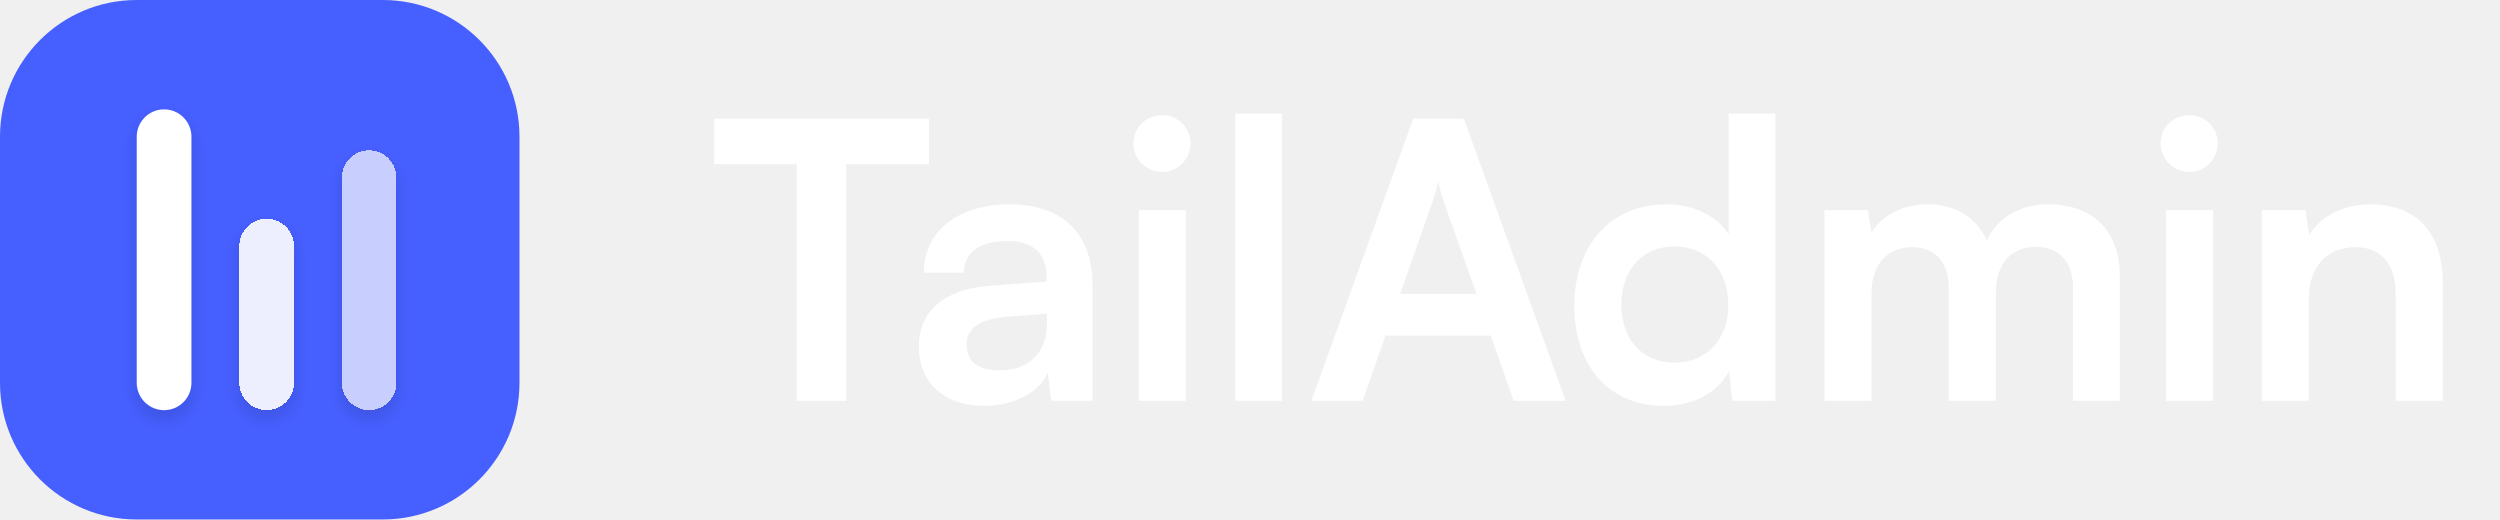
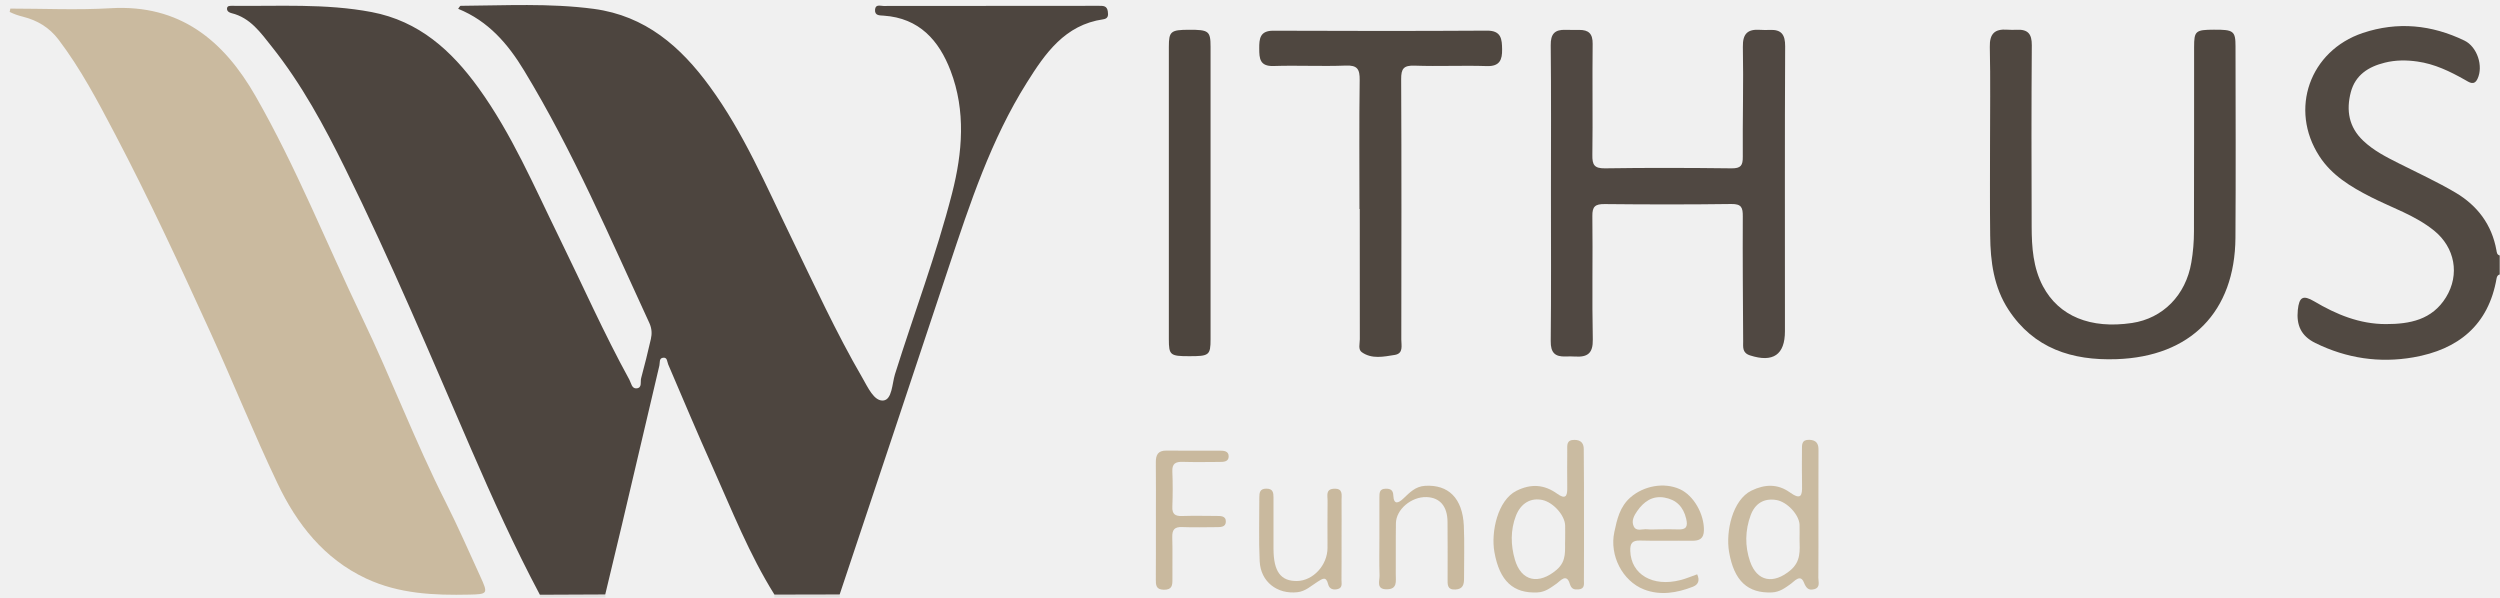
- <svg xmlns="http://www.w3.org/2000/svg" width="154" height="32" viewBox="0 0 154 32" fill="none">
-   <path d="M0 8.421C0 3.77 3.77 0 8.421 0H23.579C28.23 0 32 3.77 32 8.421V23.579C32 28.23 28.23 32 23.579 32H8.421C3.77 32 0 28.23 0 23.579V8.421Z" fill="#465FFF" />
-   <g filter="url(#filter0_d_1608_324)">
-     <path d="M8.424 8.422C8.424 7.491 9.178 6.737 10.108 6.737C11.038 6.737 11.792 7.491 11.792 8.422V23.579C11.792 24.51 11.038 25.264 10.108 25.264C9.178 25.264 8.424 24.51 8.424 23.579V8.422Z" fill="white" />
-   </g>
-   <g filter="url(#filter1_d_1608_324)">
-     <path d="M14.742 15.157C14.742 14.227 15.496 13.473 16.426 13.473C17.357 13.473 18.111 14.227 18.111 15.157V23.578C18.111 24.508 17.357 25.262 16.426 25.262C15.496 25.262 14.742 24.508 14.742 23.578V15.157Z" fill="white" fill-opacity="0.9" shape-rendering="crispEdges" />
-   </g>
-   <g filter="url(#filter2_d_1608_324)">
-     <path d="M21.055 10.946C21.055 10.016 21.809 9.262 22.739 9.262C23.669 9.262 24.423 10.016 24.423 10.946V23.578C24.423 24.508 23.669 25.262 22.739 25.262C21.809 25.262 21.055 24.508 21.055 23.578V10.946Z" fill="white" fill-opacity="0.7" shape-rendering="crispEdges" />
-   </g>
-   <path d="M44 10.115H49.089V24.691H52.132V10.115H57.221V7.309H44V10.115Z" fill="white" />
-   <path d="M60.617 25C62.448 25 64.042 24.168 64.541 22.955L64.755 24.691H67.299V17.558C67.299 14.3 65.349 12.588 62.187 12.588C59.001 12.588 56.908 14.252 56.908 16.797H59.381C59.381 15.56 60.332 14.847 62.044 14.847C63.518 14.847 64.47 15.489 64.47 17.082V17.343L60.95 17.605C58.168 17.819 56.599 19.174 56.599 21.338C56.599 23.549 58.121 25 60.617 25ZM61.569 22.812C60.261 22.812 59.547 22.289 59.547 21.219C59.547 20.268 60.237 19.674 62.044 19.507L64.493 19.317V19.935C64.493 21.742 63.352 22.812 61.569 22.812Z" fill="white" />
-   <path d="M71.6 10.591C72.551 10.591 73.335 9.806 73.335 8.831C73.335 7.856 72.551 7.095 71.6 7.095C70.601 7.095 69.816 7.856 69.816 8.831C69.816 9.806 70.601 10.591 71.6 10.591ZM70.149 24.691H73.05V12.944H70.149V24.691Z" fill="white" />
-   <path d="M78.972 24.691V7H76.095V24.691H78.972Z" fill="white" />
-   <path d="M83.941 24.691L85.344 20.672H91.835L93.238 24.691H96.448L90.171 7.309H87.056L80.778 24.691H83.941ZM88.221 12.493C88.387 12.017 88.53 11.494 88.601 11.161C88.649 11.518 88.815 12.041 88.958 12.493L90.955 18.104H86.247L88.221 12.493Z" fill="white" />
-   <path d="M102.493 25C104.276 25 105.798 24.215 106.511 22.86L106.701 24.691H109.364V7H106.487V14.443C105.75 13.277 104.3 12.588 102.659 12.588C99.116 12.588 96.976 15.203 96.976 18.865C96.976 22.503 99.092 25 102.493 25ZM103.135 22.337C101.113 22.337 99.877 20.863 99.877 18.77C99.877 16.678 101.113 15.18 103.135 15.18C105.156 15.18 106.464 16.654 106.464 18.77C106.464 20.886 105.156 22.337 103.135 22.337Z" fill="white" />
-   <path d="M115.289 24.691V18.033C115.289 16.131 116.406 15.227 117.785 15.227C119.164 15.227 120.044 16.107 120.044 17.748V24.691H122.945V18.033C122.945 16.107 124.015 15.203 125.418 15.203C126.797 15.203 127.701 16.083 127.701 17.771V24.691H130.578V17.011C130.578 14.3 129.008 12.588 126.155 12.588C124.372 12.588 122.993 13.468 122.398 14.823C121.78 13.468 120.543 12.588 118.76 12.588C117.072 12.588 115.883 13.349 115.289 14.324L115.051 12.944H112.388V24.691H115.289Z" fill="white" />
-   <path d="M134.876 10.591C135.827 10.591 136.612 9.806 136.612 8.831C136.612 7.856 135.827 7.095 134.876 7.095C133.877 7.095 133.093 7.856 133.093 8.831C133.093 9.806 133.877 10.591 134.876 10.591ZM133.426 24.691H136.327V12.944H133.426V24.691Z" fill="white" />
-   <path d="M142.225 24.691V18.366C142.225 16.464 143.318 15.227 145.102 15.227C146.6 15.227 147.575 16.178 147.575 18.152V24.691H150.476V17.462C150.476 14.419 148.954 12.588 146.005 12.588C144.412 12.588 142.985 13.277 142.248 14.466L142.011 12.944H139.324V24.691H142.225Z" fill="white" />
-   <defs>
-     <filter id="filter0_d_1608_324" x="7.424" y="6.237" width="5.368" height="20.526" filterUnits="userSpaceOnUse" color-interpolation-filters="sRGB">
-       <feFlood flood-opacity="0" result="BackgroundImageFix" />
-       <feColorMatrix in="SourceAlpha" type="matrix" values="0 0 0 0 0 0 0 0 0 0 0 0 0 0 0 0 0 0 127 0" result="hardAlpha" />
-       <feOffset dy="0.5" />
-       <feGaussianBlur stdDeviation="0.5" />
-       <feComposite in2="hardAlpha" operator="out" />
-       <feColorMatrix type="matrix" values="0 0 0 0 0 0 0 0 0 0 0 0 0 0 0 0 0 0 0.12 0" />
-       <feBlend mode="normal" in2="BackgroundImageFix" result="effect1_dropShadow_1608_324" />
-       <feBlend mode="normal" in="SourceGraphic" in2="effect1_dropShadow_1608_324" result="shape" />
-     </filter>
-     <filter id="filter1_d_1608_324" x="13.742" y="12.973" width="5.368" height="13.79" filterUnits="userSpaceOnUse" color-interpolation-filters="sRGB">
-       <feFlood flood-opacity="0" result="BackgroundImageFix" />
-       <feColorMatrix in="SourceAlpha" type="matrix" values="0 0 0 0 0 0 0 0 0 0 0 0 0 0 0 0 0 0 127 0" result="hardAlpha" />
-       <feOffset dy="0.5" />
-       <feGaussianBlur stdDeviation="0.5" />
-       <feComposite in2="hardAlpha" operator="out" />
-       <feColorMatrix type="matrix" values="0 0 0 0 0 0 0 0 0 0 0 0 0 0 0 0 0 0 0.12 0" />
-       <feBlend mode="normal" in2="BackgroundImageFix" result="effect1_dropShadow_1608_324" />
-       <feBlend mode="normal" in="SourceGraphic" in2="effect1_dropShadow_1608_324" result="shape" />
-     </filter>
-     <filter id="filter2_d_1608_324" x="20.055" y="8.762" width="5.368" height="18" filterUnits="userSpaceOnUse" color-interpolation-filters="sRGB">
-       <feFlood flood-opacity="0" result="BackgroundImageFix" />
-       <feColorMatrix in="SourceAlpha" type="matrix" values="0 0 0 0 0 0 0 0 0 0 0 0 0 0 0 0 0 0 127 0" result="hardAlpha" />
-       <feOffset dy="0.5" />
-       <feGaussianBlur stdDeviation="0.5" />
-       <feComposite in2="hardAlpha" operator="out" />
-       <feColorMatrix type="matrix" values="0 0 0 0 0 0 0 0 0 0 0 0 0 0 0 0 0 0 0.12 0" />
-       <feBlend mode="normal" in2="BackgroundImageFix" result="effect1_dropShadow_1608_324" />
-       <feBlend mode="normal" in="SourceGraphic" in2="effect1_dropShadow_1608_324" result="shape" />
-     </filter>
-   </defs>
+ <svg xmlns="http://www.w3.org/2000/svg" version="1.1" id="Calque_1_xA0_Image_1_" x="0px" y="0px" viewBox="0 0 343.5 82.12" style="enable-background:new 0 0 343.5 82.12;" xml:space="preserve">
+   <style type="text/css">
+ 	.st0{fill:#514942;}
+ 	.st1{fill:#E2E1E0;}
+ 	.st2{fill:#4D453F;}
+ 	.st3{fill:#CABA9F;}
+ 	.st4{fill:#504842;}
+ 	.st5{fill:#4F4740;}
+ 	.st6{fill:#4D453E;}
+ 	.st7{fill:#CABBA1;}
+ 	.st8{fill:#C9B99E;}
+ </style>
+   <path class="st0" d="M343.46,37.71c-0.28,0.07-0.38,0.28-0.43,0.54c-1.11,6.44-5.28,9.78-11.44,10.85  c-4.65,0.81-9.17,0.14-13.46-1.97c-1.99-0.98-2.62-2.48-2.41-4.55c0.19-1.77,0.7-2.09,2.26-1.17c3.04,1.8,6.23,3.12,9.84,3.12  c3.29,0,6.35-0.58,8.26-3.68c1.93-3.14,1.22-6.85-1.63-9.16c-2.61-2.11-5.78-3.13-8.7-4.62c-2.75-1.4-5.37-2.98-7.07-5.61  c-4.17-6.43-1.33-14.48,5.97-16.93c4.78-1.6,9.46-1.13,13.97,1.05c1.75,0.85,2.62,3.51,1.79,5.25c-0.48,1.01-1.17,0.45-1.71,0.15  c-2.07-1.17-4.19-2.2-6.58-2.53c-1.49-0.21-2.97-0.21-4.45,0.16c-2.27,0.56-4.05,1.71-4.67,4.06c-0.65,2.49-0.28,4.79,1.71,6.67  c1.42,1.35,3.13,2.22,4.86,3.09c2.61,1.32,5.28,2.54,7.79,4.02c3.02,1.78,5.02,4.4,5.65,7.94c0.05,0.3,0.07,0.62,0.45,0.71  C343.46,35.97,343.46,36.84,343.46,37.71z" />
+   <path class="st1" d="M83.17,81.68c0.01,0.13,0.01,0.27,0.02,0.4c-3,0-5.99,0-8.99,0c-0.01-0.12-0.01-0.24,0-0.36  C77.18,81.71,80.18,81.7,83.17,81.68z" />
+   <path class="st1" d="M106.4,82.09c0-0.13,0-0.26,0.01-0.39c2.99-0.01,5.98-0.01,8.96-0.02c0.01,0.14,0.01,0.27,0.02,0.41  C112.4,82.09,109.4,82.09,106.4,82.09z" />
+   <path class="st2" d="M115.37,81.68c-2.99,0.01-5.98,0.01-8.96,0.02c-3.46-5.53-5.84-11.58-8.49-17.5c-2.1-4.68-4.09-9.41-6.11-14.13  c-0.16-0.38-0.1-0.98-0.69-0.92c-0.59,0.06-0.43,0.68-0.52,1.07c-1.73,7.31-3.44,14.62-5.16,21.94c-0.75,3.18-1.52,6.35-2.28,9.52  c-2.99,0.01-5.98,0.03-8.98,0.04c-3.46-6.5-6.49-13.2-9.42-19.95c-5.6-12.93-11.06-25.92-17.3-38.56  c-2.9-5.88-6.03-11.68-10.15-16.84c-1.49-1.87-2.91-3.93-5.49-4.56c-0.3-0.07-0.63-0.25-0.63-0.6c0-0.43,0.38-0.41,0.68-0.41  c6.41,0.08,12.83-0.35,19.2,0.86c6.5,1.24,10.95,5.27,14.66,10.4c4.6,6.36,7.65,13.54,11.08,20.52c3.21,6.54,6.16,13.21,9.67,19.6  c0.24,0.44,0.32,1.26,1.01,1.18c0.77-0.09,0.47-0.91,0.6-1.39c0.49-1.78,0.92-3.58,1.34-5.39c0.17-0.73,0.13-1.45-0.2-2.18  C83.82,32.7,78.75,20.79,72.01,9.69c-2.22-3.66-4.9-6.79-9.06-8.48c0.14-0.17,0.24-0.41,0.34-0.41c6.1-0.04,12.21-0.39,18.3,0.42  c7.09,0.95,11.93,5.18,15.94,10.68c4.67,6.39,7.74,13.64,11.17,20.69c3.16,6.5,6.16,13.08,9.8,19.34c0.73,1.26,1.59,3.22,2.86,3.1  c1.22-0.11,1.21-2.31,1.61-3.61c2.6-8.3,5.69-16.45,7.85-24.88c1.43-5.6,1.9-11.29-0.21-16.82c-1.59-4.16-4.3-7.24-9.2-7.57  c-0.52-0.04-1.24,0.03-1.18-0.82c0.06-0.79,0.74-0.51,1.17-0.51c9.86-0.02,19.72-0.01,29.58-0.02c0.58,0,1.11-0.03,1.23,0.75  c0.09,0.57,0.05,1-0.61,1.1c-5.29,0.76-8,4.7-10.51,8.7c-4.94,7.85-7.81,16.59-10.72,25.32C125.4,51.67,120.38,66.68,115.37,81.68z" />
+   <path class="st3" d="M1.42,1.18c4.6,0,9.21,0.22,13.79-0.05c9.52-0.56,15.53,4.44,19.9,12.07c5.61,9.79,9.77,20.29,14.64,30.43  c4.02,8.37,7.29,17.06,11.48,25.35c1.7,3.37,3.21,6.83,4.78,10.26c1.08,2.35,1,2.4-1.5,2.46c-4.87,0.11-9.69-0.1-14.2-2.21  c-5.8-2.72-9.52-7.49-12.17-13.05c-3.27-6.86-6.1-13.92-9.26-20.84c-4.19-9.18-8.43-18.35-13.13-27.28  c-2.33-4.43-4.66-8.86-7.71-12.88C6.75,3.75,5.13,2.8,3.17,2.3C2.51,2.14,1.91,1.93,1.33,1.64C1.36,1.49,1.39,1.33,1.42,1.18z" />
+   <path class="st4" d="M213.1,26.53c0-6.77,0.04-13.54-0.03-20.31c-0.02-1.56,0.55-2.17,2.04-2.12c0.62,0.02,1.25,0.01,1.87,0.01  c1.3-0.01,1.87,0.52,1.85,1.92c-0.06,5.09,0.03,10.19-0.04,15.28c-0.02,1.33,0.26,1.84,1.73,1.82c5.8-0.09,11.6-0.07,17.4,0  c1.27,0.01,1.55-0.39,1.54-1.59c-0.04-5.03,0.11-10.06,0.01-15.09c-0.04-1.86,0.69-2.47,2.39-2.35c0.43,0.03,0.87,0.03,1.31,0.01  c1.6-0.07,2.12,0.65,2.11,2.26c-0.06,12.3-0.03,24.6-0.03,36.9c0,0.75,0,1.49,0,2.24c0,3.24-1.63,4.34-4.8,3.32  c-1.11-0.36-0.93-1.18-0.94-1.95c-0.03-5.71-0.08-11.43-0.05-17.14c0.01-1.21-0.17-1.73-1.58-1.71c-5.8,0.08-11.6,0.07-17.4,0.01  c-1.29-0.01-1.71,0.32-1.69,1.65c0.07,5.65-0.06,11.31,0.06,16.96c0.04,1.9-0.73,2.44-2.41,2.34c-0.43-0.03-0.87-0.02-1.31-0.01  c-1.47,0.06-2.08-0.52-2.06-2.1C213.14,40.07,213.1,33.3,213.1,26.53z" />
+   <path class="st5" d="M273.43,20.06c0-4.54,0.07-9.07-0.03-13.61c-0.04-1.83,0.68-2.5,2.41-2.37c0.43,0.03,0.87,0.03,1.31,0.01  c1.5-0.07,2.06,0.56,2.05,2.11c-0.06,8.32-0.05,16.65-0.02,24.98c0.01,2.8,0.2,5.6,1.55,8.15c2.19,4.12,6.54,5.9,12.23,5.05  c4.24-0.63,7.4-3.81,8.16-8.32c0.24-1.4,0.36-2.84,0.36-4.26c0.03-8.45,0.01-16.9,0.02-25.35c0-2.19,0.2-2.36,2.71-2.37  c2.71-0.02,2.98,0.18,2.98,2.3c0.01,8.76,0.05,17.52-0.01,26.28c-0.07,10.18-6.16,16.35-16.35,16.69  c-6.11,0.21-11.36-1.47-14.85-6.82c-2-3.07-2.47-6.6-2.5-10.17C273.4,28.26,273.43,24.16,273.43,20.06z" />
+   <path class="st5" d="M186.79,28.71c0-5.9-0.05-11.8,0.03-17.7c0.02-1.49-0.3-2.07-1.92-2c-3.3,0.13-6.61-0.05-9.92,0.06  c-1.9,0.06-1.96-1.06-1.96-2.39c-0.01-1.33,0.07-2.47,1.93-2.46c9.79,0.04,19.59,0.05,29.38-0.01c1.97-0.01,2.04,1.2,2.06,2.57  c0.02,1.4-0.3,2.36-2.1,2.3c-3.3-0.11-6.61,0.06-9.92-0.06c-1.5-0.05-1.86,0.4-1.85,1.86c0.06,11.93,0.03,23.85,0.02,35.78  c0,0.82,0.32,1.92-0.92,2.11c-1.52,0.24-3.13,0.6-4.51-0.38c-0.53-0.37-0.27-1.17-0.27-1.78c-0.01-5.96-0.01-11.93-0.01-17.89  C186.82,28.71,186.81,28.71,186.79,28.71z" />
+   <path class="st6" d="M160.6,26.52c0-6.7,0-13.4,0-20.1c0-2.11,0.26-2.32,2.77-2.33c2.7-0.01,2.96,0.18,2.96,2.32  c0.01,13.4,0.01,26.8,0,40.21c0,2.19-0.2,2.33-2.96,2.32c-2.58,0-2.77-0.15-2.77-2.31C160.59,39.92,160.6,33.22,160.6,26.52z" />
+   <path class="st7" d="M217.64,70.95c0,2.92,0.01,5.84-0.01,8.76c0,0.53,0.14,1.19-0.71,1.27c-0.59,0.05-1,0-1.23-0.76  c-0.45-1.53-1.34-0.36-1.8-0.04c-0.83,0.57-1.55,1.17-2.64,1.22c-3.3,0.16-5.21-1.53-5.92-5.56c-0.49-2.77,0.46-7.13,3.04-8.41  c2.03-1.01,3.83-0.85,5.59,0.41c1.1,0.79,1.4,0.38,1.38-0.76c-0.02-1.74-0.01-3.48,0-5.22c0-0.68-0.12-1.42,0.96-1.42  c0.97,0,1.34,0.5,1.31,1.4c0,0.06,0,0.12,0,0.19C217.64,64.99,217.64,67.97,217.64,70.95z M215.05,74.16c0-0.75,0.02-1.36,0-1.98  c-0.05-1.39-1.64-3.16-3.12-3.48c-1.58-0.34-2.95,0.41-3.64,2.16c-0.76,1.96-0.72,4.05-0.15,6.01c0.88,3.05,3.31,3.49,5.74,1.42  C215.34,77.04,214.98,75.53,215.05,74.16z" />
+   <path class="st7" d="M249.85,70.8c0,2.86,0.02,5.71-0.01,8.57c-0.01,0.56,0.31,1.34-0.55,1.58c-0.77,0.21-1.11-0.1-1.44-0.93  c-0.47-1.18-1.3-0.16-1.75,0.17c-0.82,0.59-1.56,1.16-2.64,1.21c-3.3,0.14-5.21-1.56-5.89-5.59c-0.47-2.79,0.48-7.13,3.08-8.4  c1.89-0.92,3.64-0.92,5.27,0.24c1.57,1.12,1.72,0.42,1.68-0.99c-0.04-1.61-0.01-3.23-0.01-4.84c0-0.7-0.07-1.41,0.99-1.39  c0.99,0.02,1.31,0.55,1.28,1.43c0,0.06,0,0.12,0,0.19C249.85,64.96,249.85,67.88,249.85,70.8z M247.26,74.14  c0-0.68,0.02-1.36,0-2.04c-0.06-1.38-1.71-3.16-3.2-3.4c-1.72-0.28-2.92,0.5-3.51,2.07c-0.78,2.09-0.81,4.28-0.1,6.35  c0.97,2.82,3.25,3.18,5.56,1.23C247.45,77.14,247.29,75.67,247.26,74.14z" />
+   <path class="st3" d="M233.19,78.91c0.38,0.81,0.18,1.41-0.59,1.71c-2.19,0.85-4.48,1.24-6.72,0.37c-2.96-1.16-4.76-4.68-4.07-7.89  c0.37-1.73,0.74-3.48,2.24-4.78c1.81-1.56,4.58-2.1,6.78-1.1c1.88,0.86,3.32,3.4,3.29,5.63c-0.02,1.19-0.63,1.46-1.66,1.45  c-2.37-0.03-4.74,0.04-7.11-0.03c-1.11-0.03-1.38,0.41-1.35,1.43c0.1,3.22,3.08,4.99,6.9,4C231.69,79.5,232.42,79.18,233.19,78.91z   M227.97,72.73c0.87,0,1.73-0.03,2.6,0.01c1.14,0.05,1.36-0.4,1.11-1.47c-0.39-1.64-1.35-2.61-2.97-2.9  c-1.68-0.3-2.86,0.56-3.76,1.85c-0.43,0.61-0.82,1.34-0.49,2.07c0.36,0.8,1.2,0.36,1.84,0.43  C226.85,72.78,227.41,72.73,227.97,72.73z" />
+   <path class="st8" d="M189.53,73.89c0-1.86,0-3.72,0-5.58c0-0.58,0.01-1.14,0.83-1.16c0.67-0.02,1.05,0.17,1.08,0.91  c0.06,1.39,0.74,1.05,1.4,0.42c0.86-0.81,1.64-1.65,2.97-1.73c3.2-0.19,5.14,1.7,5.32,5.47c0.11,2.41,0.02,4.84,0.03,7.26  c0,0.83-0.15,1.46-1.18,1.52c-1.18,0.06-1.08-0.73-1.08-1.49c0-2.61,0.02-5.21-0.01-7.82c-0.02-2.14-1.06-3.33-2.88-3.39  c-2.08-0.07-4.18,1.69-4.21,3.58c-0.04,2.36,0,4.71-0.02,7.07c-0.01,0.89,0.26,2-1.22,2.02c-1.52,0.02-0.99-1.15-1.01-1.89  C189.49,77.37,189.53,75.63,189.53,73.89z" />
+   <path class="st8" d="M158.82,71.36c0-2.6,0.02-5.21-0.01-7.81c-0.01-1.04,0.28-1.65,1.47-1.64c2.43,0.03,4.86,0.01,7.29,0.01  c0.57,0,1.24,0.03,1.25,0.77c0.01,0.75-0.66,0.78-1.24,0.78c-1.68,0.01-3.36,0.04-5.04-0.01c-0.99-0.03-1.51,0.2-1.46,1.33  c0.07,1.61,0.06,3.23,0,4.84c-0.04,1,0.38,1.3,1.32,1.27c1.56-0.05,3.11-0.02,4.67-0.01c0.61,0.01,1.4-0.06,1.36,0.83  c-0.04,0.72-0.74,0.71-1.31,0.71c-1.56,0.01-3.12,0.05-4.67-0.01c-1.08-0.05-1.41,0.37-1.38,1.41c0.06,1.92,0,3.84,0.02,5.77  c0.01,0.82-0.05,1.44-1.16,1.43c-1.14-0.01-1.12-0.68-1.12-1.47C158.83,76.82,158.82,74.09,158.82,71.36z" />
+   <path class="st8" d="M184.33,74.1c0,1.86,0.01,3.72-0.01,5.58c0,0.46,0.17,1.06-0.49,1.25c-0.6,0.17-1.18,0.02-1.34-0.65  c-0.28-1.16-0.79-0.76-1.45-0.35c-0.88,0.55-1.64,1.31-2.77,1.44c-2.78,0.31-5.06-1.43-5.19-4.26c-0.14-2.91-0.04-5.83-0.05-8.74  c0-0.68,0.07-1.23,0.97-1.23c0.9,0,0.98,0.54,0.98,1.22c-0.01,2.36-0.01,4.71,0,7.07c0.01,3.11,1,4.44,3.25,4.4  c2.21-0.05,4.16-2.18,4.17-4.54c0-2.17-0.02-4.34,0.01-6.51c0.01-0.67-0.31-1.59,0.92-1.63c1.22-0.04,1,0.85,1,1.55  C184.35,70.5,184.33,72.3,184.33,74.1z" />
</svg>
